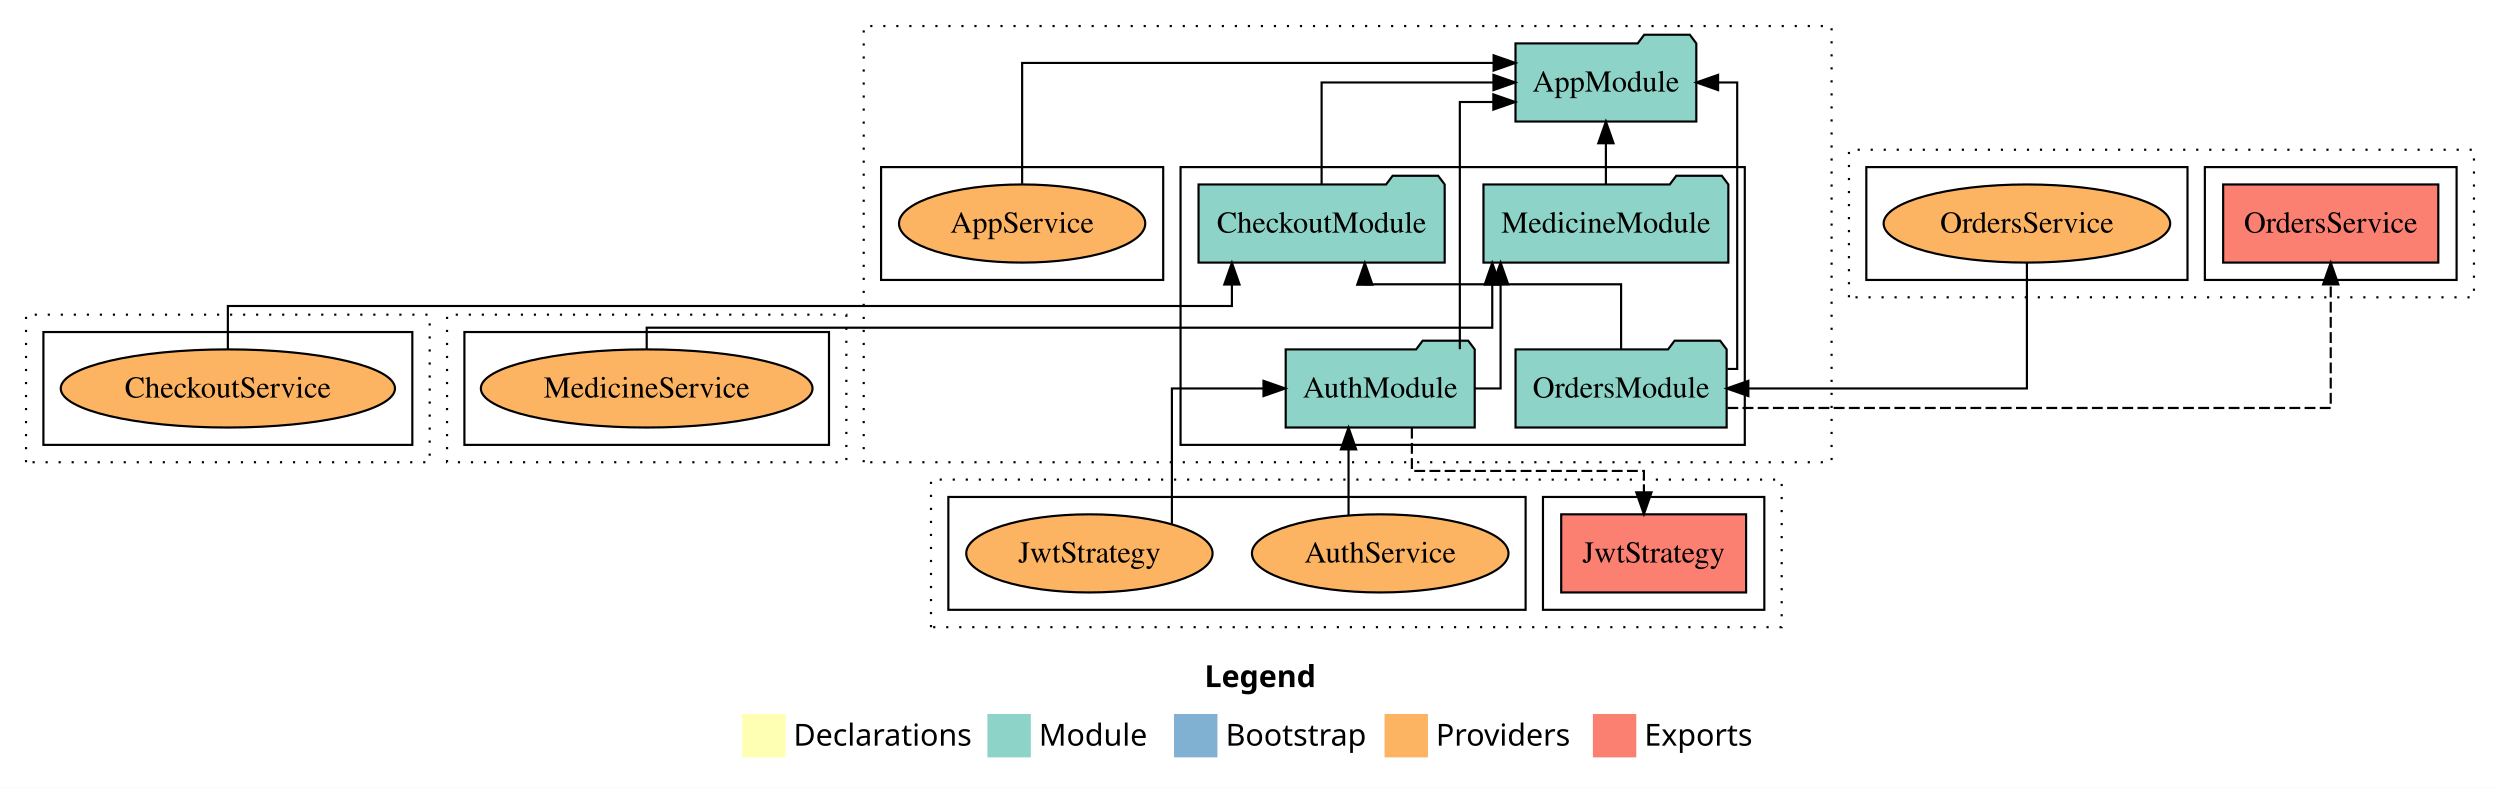
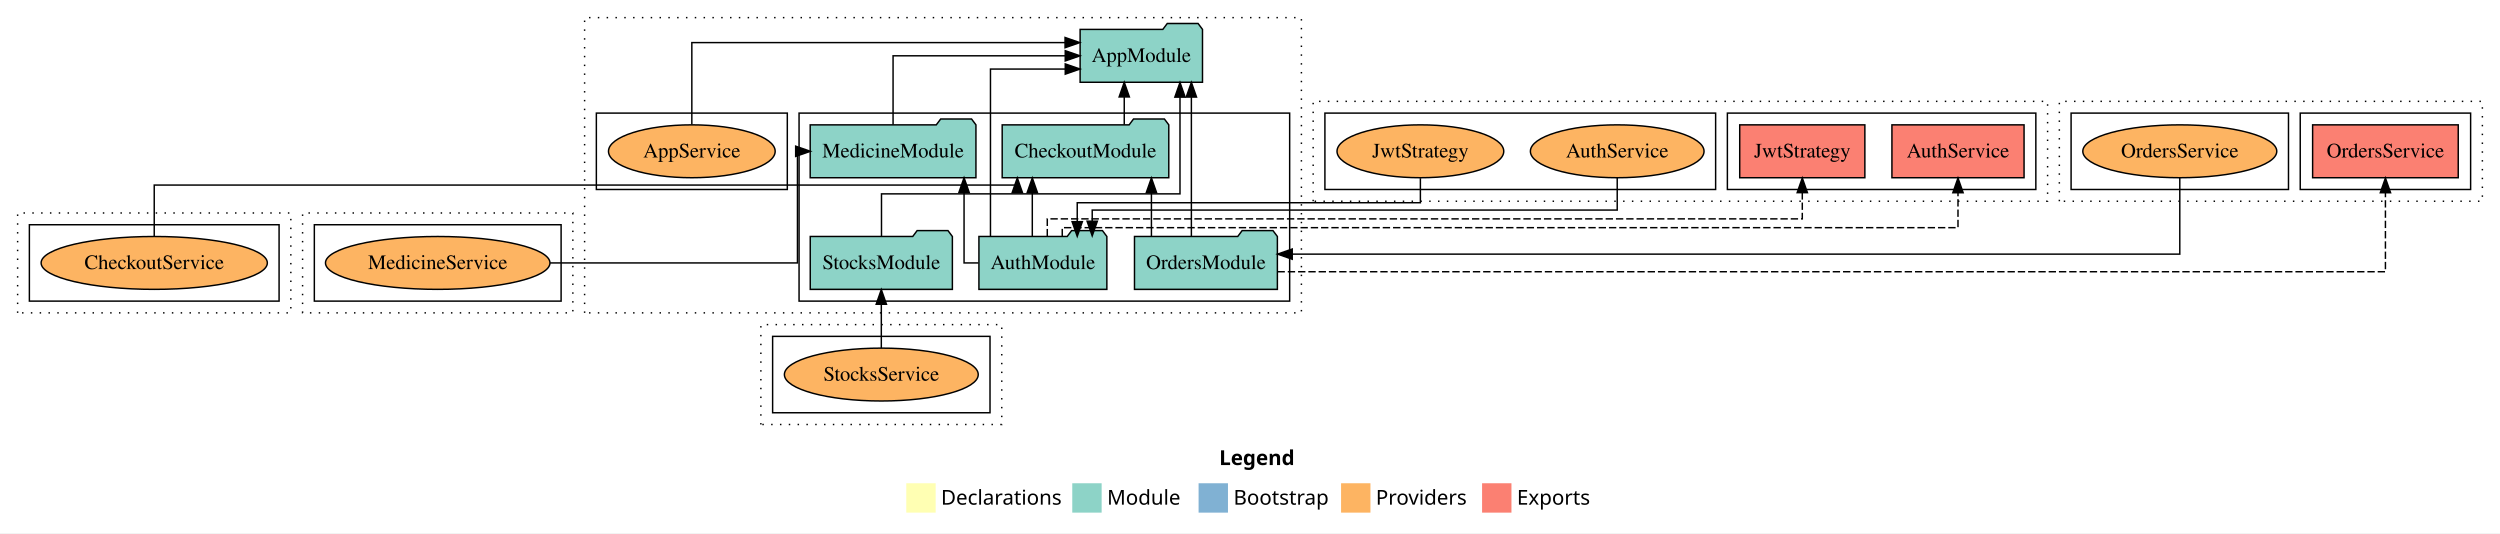
- <svg xmlns="http://www.w3.org/2000/svg" width="1152pt" height="363pt" viewBox="0.00 0.00 1152.00 363.00">
+ <svg xmlns="http://www.w3.org/2000/svg" width="1702pt" height="363pt" viewBox="0.00 0.00 1702.00 363.00">
  <g id="graph0" class="graph" transform="scale(1 1) rotate(0) translate(4 359)">
-     <polygon fill="white" stroke="transparent" points="-4,4 -4,-359 1148,-359 1148,4 -4,4" />
-     <text text-anchor="start" x="551.01" y="-42.4" font-family="Times-12" font-weight="bold" font-size="14.00">Legend</text>
-     <polygon fill="#ffffb3" stroke="transparent" points="338,-10 338,-30 358,-30 358,-10 338,-10" />
-     <text text-anchor="start" x="361.63" y="-15.4" font-family="Times-12" font-size="14.00">  Declarations</text>
-     <polygon fill="#8dd3c7" stroke="transparent" points="451,-10 451,-30 471,-30 471,-10 451,-10" />
-     <text text-anchor="start" x="474.73" y="-15.4" font-family="Times-12" font-size="14.00">  Module</text>
-     <polygon fill="#80b1d3" stroke="transparent" points="537,-10 537,-30 557,-30 557,-10 537,-10" />
-     <text text-anchor="start" x="560.78" y="-15.4" font-family="Times-12" font-size="14.00">  Bootstrap</text>
-     <polygon fill="#fdb462" stroke="transparent" points="634,-10 634,-30 654,-30 654,-10 634,-10" />
-     <text text-anchor="start" x="657.67" y="-15.4" font-family="Times-12" font-size="14.00">  Providers</text>
-     <polygon fill="#fb8072" stroke="transparent" points="730,-10 730,-30 750,-30 750,-10 730,-10" />
-     <text text-anchor="start" x="753.73" y="-15.4" font-family="Times-12" font-size="14.00">  Exports</text>
+     <polygon fill="white" stroke="transparent" points="-4,4 -4,-359 1698,-359 1698,4 -4,4" />
+     <text text-anchor="start" x="826.01" y="-42.4" font-family="Times-12" font-weight="bold" font-size="14.00">Legend</text>
+     <polygon fill="#ffffb3" stroke="transparent" points="613,-10 613,-30 633,-30 633,-10 613,-10" />
+     <text text-anchor="start" x="636.63" y="-15.4" font-family="Times-12" font-size="14.00">  Declarations</text>
+     <polygon fill="#8dd3c7" stroke="transparent" points="726,-10 726,-30 746,-30 746,-10 726,-10" />
+     <text text-anchor="start" x="749.73" y="-15.4" font-family="Times-12" font-size="14.00">  Module</text>
+     <polygon fill="#80b1d3" stroke="transparent" points="812,-10 812,-30 832,-30 832,-10 812,-10" />
+     <text text-anchor="start" x="835.78" y="-15.4" font-family="Times-12" font-size="14.00">  Bootstrap</text>
+     <polygon fill="#fdb462" stroke="transparent" points="909,-10 909,-30 929,-30 929,-10 909,-10" />
+     <text text-anchor="start" x="932.67" y="-15.4" font-family="Times-12" font-size="14.00">  Providers</text>
+     <polygon fill="#fb8072" stroke="transparent" points="1005,-10 1005,-30 1025,-30 1025,-10 1005,-10" />
+     <text text-anchor="start" x="1028.73" y="-15.4" font-family="Times-12" font-size="14.00">  Exports</text>
    <g id="clust1" class="cluster">
-       <polygon fill="none" stroke="black" stroke-dasharray="1,5" points="394,-146 394,-347 840,-347 840,-146 394,-146" />
+       <polygon fill="none" stroke="black" stroke-dasharray="1,5" points="394,-146 394,-347 882,-347 882,-146 394,-146" />
    </g>
    <g id="clust3" class="cluster">
-       <polygon fill="none" stroke="black" points="540,-154 540,-282 800,-282 800,-154 540,-154" />
+       <polygon fill="none" stroke="black" points="540,-154 540,-282 874,-282 874,-154 540,-154" />
    </g>
    <g id="clust6" class="cluster">
      <polygon fill="none" stroke="black" points="402,-230 402,-282 532,-282 532,-230 402,-230" />
    </g>
    <g id="clust7" class="cluster">
-       <polygon fill="none" stroke="black" stroke-dasharray="1,5" points="425,-70 425,-138 817,-138 817,-70 425,-70" />
+       <polygon fill="none" stroke="black" stroke-dasharray="1,5" points="890,-222 890,-290 1390,-290 1390,-222 890,-222" />
    </g>
    <g id="clust10" class="cluster">
-       <polygon fill="none" stroke="black" points="707,-78 707,-130 809,-130 809,-78 707,-78" />
+       <polygon fill="none" stroke="black" points="1172,-230 1172,-282 1382,-282 1382,-230 1172,-230" />
    </g>
    <g id="clust12" class="cluster">
-       <polygon fill="none" stroke="black" points="433,-78 433,-130 699,-130 699,-78 433,-78" />
+       <polygon fill="none" stroke="black" points="898,-230 898,-282 1164,-282 1164,-230 898,-230" />
    </g>
    <g id="clust13" class="cluster">
      <polygon fill="none" stroke="black" stroke-dasharray="1,5" points="8,-146 8,-214 194,-214 194,-146 8,-146" />
    </g>
    <g id="clust18" class="cluster">
      <polygon fill="none" stroke="black" points="16,-154 16,-206 186,-206 186,-154 16,-154" />
    </g>
    <g id="clust19" class="cluster">
      <polygon fill="none" stroke="black" stroke-dasharray="1,5" points="202,-146 202,-214 386,-214 386,-146 202,-146" />
    </g>
    <g id="clust24" class="cluster">
      <polygon fill="none" stroke="black" points="210,-154 210,-206 378,-206 378,-154 210,-154" />
    </g>
    <g id="clust25" class="cluster">
-       <polygon fill="none" stroke="black" stroke-dasharray="1,5" points="848,-222 848,-290 1136,-290 1136,-222 848,-222" />
+       <polygon fill="none" stroke="black" stroke-dasharray="1,5" points="1398,-222 1398,-290 1686,-290 1686,-222 1398,-222" />
    </g>
    <g id="clust28" class="cluster">
-       <polygon fill="none" stroke="black" points="1012,-230 1012,-282 1128,-282 1128,-230 1012,-230" />
+       <polygon fill="none" stroke="black" points="1562,-230 1562,-282 1678,-282 1678,-230 1562,-230" />
    </g>
    <g id="clust30" class="cluster">
-       <polygon fill="none" stroke="black" points="856,-230 856,-282 1004,-282 1004,-230 856,-230" />
+       <polygon fill="none" stroke="black" points="1406,-230 1406,-282 1554,-282 1554,-230 1406,-230" />
+     </g>
+     <g id="clust31" class="cluster">
+       <polygon fill="none" stroke="black" stroke-dasharray="1,5" points="514,-70 514,-138 678,-138 678,-70 514,-70" />
+     </g>
+     <g id="clust36" class="cluster">
+       <polygon fill="none" stroke="black" points="522,-78 522,-130 670,-130 670,-78 522,-78" />
    </g>
    <g id="node1" class="node">
-       <polygon fill="#8dd3c7" stroke="black" points="675.55,-198 672.55,-202 651.55,-202 648.55,-198 588.45,-198 588.45,-162 675.55,-162 675.55,-198" />
-       <text text-anchor="middle" x="632" y="-175.8" font-family="Times,serif" font-size="14.00">AuthModule</text>
+       <polygon fill="#8dd3c7" stroke="black" points="749.55,-198 746.55,-202 725.55,-202 722.55,-198 662.45,-198 662.45,-162 749.55,-162 749.55,-198" />
+       <text text-anchor="middle" x="706" y="-175.8" font-family="Times,serif" font-size="14.00">AuthModule</text>
+     </g>
+     <g id="node2" class="node">
+       <polygon fill="#8dd3c7" stroke="black" points="791.71,-274 788.71,-278 767.71,-278 764.71,-274 678.29,-274 678.29,-238 791.71,-238 791.71,-274" />
+       <text text-anchor="middle" x="735" y="-251.8" font-family="Times,serif" font-size="14.00">CheckoutModule</text>
+     </g>
+     <g id="edge11" class="edge">
+       <path fill="none" stroke="black" d="M698.79,-198.01C698.79,-198.01 698.79,-227.85 698.79,-227.85" />
+       <polygon fill="black" stroke="black" points="695.29,-227.85 698.79,-237.85 702.29,-227.85 695.29,-227.85" />
    </g>
    <g id="node3" class="node">
-       <polygon fill="#8dd3c7" stroke="black" points="792.42,-274 789.42,-278 768.42,-278 765.42,-274 679.58,-274 679.58,-238 792.42,-238 792.42,-274" />
-       <text text-anchor="middle" x="736" y="-251.8" font-family="Times,serif" font-size="14.00">MedicineModule</text>
+       <polygon fill="#8dd3c7" stroke="black" points="660.42,-274 657.42,-278 636.42,-278 633.42,-274 547.58,-274 547.58,-238 660.42,-238 660.42,-274" />
+       <text text-anchor="middle" x="604" y="-251.8" font-family="Times,serif" font-size="14.00">MedicineModule</text>
    </g>
-     <g id="edge11" class="edge">
-       <path fill="none" stroke="black" d="M675.7,-180C682.58,-180 687.47,-180 687.47,-180 687.47,-180 687.47,-227.99 687.47,-227.99" />
-       <polygon fill="black" stroke="black" points="683.97,-227.99 687.47,-237.99 690.97,-227.99 683.97,-227.99" />
+     <g id="edge14" class="edge">
+       <path fill="none" stroke="black" d="M662.17,-180C656.34,-180 652.33,-180 652.33,-180 652.33,-180 652.33,-227.99 652.33,-227.99" />
+       <polygon fill="black" stroke="black" points="648.83,-227.99 652.33,-237.99 655.83,-227.99 648.83,-227.99" />
+     </g>
+     <g id="node6" class="node">
+       <polygon fill="#8dd3c7" stroke="black" points="814.66,-339 811.66,-343 790.66,-343 787.66,-339 731.34,-339 731.34,-303 814.66,-303 814.66,-339" />
+       <text text-anchor="middle" x="773" y="-316.8" font-family="Times,serif" font-size="14.00">AppModule</text>
+     </g>
+     <g id="edge1" class="edge">
+       <path fill="none" stroke="black" d="M670.31,-198.08C670.31,-234.23 670.31,-312 670.31,-312 670.31,-312 721.23,-312 721.23,-312" />
+       <polygon fill="black" stroke="black" points="721.23,-315.5 731.23,-312 721.23,-308.5 721.23,-315.5" />
+     </g>
+     <g id="node8" class="node">
+       <polygon fill="#fb8072" stroke="black" points="1373.98,-274 1284.02,-274 1284.02,-238 1373.98,-238 1373.98,-274" />
+       <text text-anchor="middle" x="1329" y="-251.8" font-family="Times,serif" font-size="14.00">AuthService </text>
+     </g>
+     <g id="edge7" class="edge">
+       <path fill="none" stroke="black" stroke-dasharray="5,2" d="M719.18,-198.19C719.18,-201.54 719.18,-204 719.18,-204 719.18,-204 1329,-204 1329,-204 1329,-204 1329,-227.81 1329,-227.81" />
+       <polygon fill="black" stroke="black" points="1325.5,-227.81 1329,-237.81 1332.5,-227.81 1325.5,-227.81" />
+     </g>
+     <g id="node9" class="node">
+       <polygon fill="#fb8072" stroke="black" points="1265.6,-274 1180.4,-274 1180.4,-238 1265.6,-238 1265.6,-274" />
+       <text text-anchor="middle" x="1223" y="-251.8" font-family="Times,serif" font-size="14.00">JwtStrategy </text>
+     </g>
+     <g id="edge8" class="edge">
+       <path fill="none" stroke="black" stroke-dasharray="5,2" d="M708.99,-198.14C708.99,-204.46 708.99,-210 708.99,-210 708.99,-210 1223,-210 1223,-210 1223,-210 1223,-227.82 1223,-227.82" />
+       <polygon fill="black" stroke="black" points="1219.5,-227.82 1223,-237.82 1226.5,-227.82 1219.5,-227.82" />
+     </g>
+     <g id="edge2" class="edge">
+       <path fill="none" stroke="black" d="M761.39,-274.11C761.39,-274.11 761.39,-292.99 761.39,-292.99" />
+       <polygon fill="black" stroke="black" points="757.89,-292.99 761.39,-302.99 764.89,-292.99 757.89,-292.99" />
+     </g>
+     <g id="edge3" class="edge">
+       <path fill="none" stroke="black" d="M604,-274.11C604,-293.34 604,-321 604,-321 604,-321 721.22,-321 721.22,-321" />
+       <polygon fill="black" stroke="black" points="721.22,-324.5 731.22,-321 721.22,-317.5 721.22,-324.5" />
+     </g>
+     <g id="node4" class="node">
+       <polygon fill="#8dd3c7" stroke="black" points="865.64,-198 862.64,-202 841.64,-202 838.64,-198 768.36,-198 768.36,-162 865.64,-162 865.64,-198" />
+       <text text-anchor="middle" x="817" y="-175.8" font-family="Times,serif" font-size="14.00">OrdersModule</text>
+     </g>
+     <g id="edge12" class="edge">
+       <path fill="none" stroke="black" d="M779.89,-198.01C779.89,-198.01 779.89,-227.85 779.89,-227.85" />
+       <polygon fill="black" stroke="black" points="776.39,-227.85 779.89,-237.85 783.39,-227.85 776.39,-227.85" />
+     </g>
+     <g id="edge4" class="edge">
+       <path fill="none" stroke="black" d="M807.09,-198.14C807.09,-198.14 807.09,-292.93 807.09,-292.93" />
+       <polygon fill="black" stroke="black" points="803.59,-292.92 807.09,-302.93 810.59,-292.93 803.59,-292.92" />
+     </g>
+     <g id="node14" class="node">
+       <polygon fill="#fb8072" stroke="black" points="1669.57,-274 1570.43,-274 1570.43,-238 1669.57,-238 1669.57,-274" />
+       <text text-anchor="middle" x="1620" y="-251.8" font-family="Times,serif" font-size="14.00">OrdersService </text>
+     </g>
+     <g id="edge16" class="edge">
+       <path fill="none" stroke="black" stroke-dasharray="5,2" d="M865.72,-174C1039.7,-174 1620,-174 1620,-174 1620,-174 1620,-227.8 1620,-227.8" />
+       <polygon fill="black" stroke="black" points="1616.5,-227.8 1620,-237.8 1623.5,-227.8 1616.5,-227.8" />
    </g>
    <g id="node5" class="node">
-       <polygon fill="#8dd3c7" stroke="black" points="777.66,-339 774.66,-343 753.66,-343 750.66,-339 694.34,-339 694.34,-303 777.66,-303 777.66,-339" />
-       <text text-anchor="middle" x="736" y="-316.8" font-family="Times,serif" font-size="14.00">AppModule</text>
+       <polygon fill="#8dd3c7" stroke="black" points="644.38,-198 641.38,-202 620.38,-202 617.38,-198 547.62,-198 547.62,-162 644.38,-162 644.38,-198" />
+       <text text-anchor="middle" x="596" y="-175.8" font-family="Times,serif" font-size="14.00">StocksModule</text>
    </g>
-     <g id="edge1" class="edge">
-       <path fill="none" stroke="black" d="M668.69,-198.08C668.69,-234.23 668.69,-312 668.69,-312 668.69,-312 684.14,-312 684.14,-312" />
-       <polygon fill="black" stroke="black" points="684.14,-315.5 694.14,-312 684.14,-308.5 684.14,-315.5" />
+     <g id="edge5" class="edge">
+       <path fill="none" stroke="black" d="M596.12,-198.04C596.12,-211.29 596.12,-227 596.12,-227 596.12,-227 799.34,-227 799.34,-227 799.34,-227 799.34,-292.88 799.34,-292.88" />
+       <polygon fill="black" stroke="black" points="795.84,-292.88 799.34,-302.88 802.84,-292.88 795.84,-292.88" />
    </g>
    <g id="node7" class="node">
-       <polygon fill="#fb8072" stroke="black" points="800.6,-122 715.4,-122 715.4,-86 800.6,-86 800.6,-122" />
-       <text text-anchor="middle" x="758" y="-99.8" font-family="Times,serif" font-size="14.00">JwtStrategy </text>
-     </g>
-     <g id="edge6" class="edge">
-       <path fill="none" stroke="black" stroke-dasharray="5,2" d="M646.59,-161.89C646.59,-152.1 646.59,-142 646.59,-142 646.59,-142 753.51,-142 753.51,-142 753.51,-142 753.51,-132.11 753.51,-132.11" />
-       <polygon fill="black" stroke="black" points="757.01,-132.11 753.51,-122.11 750.01,-132.11 757.01,-132.11" />
-     </g>
-     <g id="node2" class="node">
-       <polygon fill="#8dd3c7" stroke="black" points="661.71,-274 658.71,-278 637.71,-278 634.71,-274 548.29,-274 548.29,-238 661.71,-238 661.71,-274" />
-       <text text-anchor="middle" x="605" y="-251.8" font-family="Times,serif" font-size="14.00">CheckoutModule</text>
-     </g>
-     <g id="edge2" class="edge">
-       <path fill="none" stroke="black" d="M605,-274.11C605,-293.34 605,-321 605,-321 605,-321 684.19,-321 684.19,-321" />
-       <polygon fill="black" stroke="black" points="684.19,-324.5 694.19,-321 684.19,-317.5 684.19,-324.5" />
-     </g>
-     <g id="edge3" class="edge">
-       <path fill="none" stroke="black" d="M736,-274.11C736,-274.11 736,-292.99 736,-292.99" />
-       <polygon fill="black" stroke="black" points="732.5,-292.99 736,-302.99 739.5,-292.99 732.5,-292.99" />
-     </g>
-     <g id="node4" class="node">
-       <polygon fill="#8dd3c7" stroke="black" points="791.64,-198 788.64,-202 767.64,-202 764.64,-198 694.36,-198 694.36,-162 791.64,-162 791.64,-198" />
-       <text text-anchor="middle" x="743" y="-175.8" font-family="Times,serif" font-size="14.00">OrdersModule</text>
-     </g>
-     <g id="edge9" class="edge">
-       <path fill="none" stroke="black" d="M743,-198.15C743,-211.74 743,-228 743,-228 743,-228 624.91,-228 624.91,-228 624.91,-228 624.91,-228.98 624.91,-228.98" />
-       <polygon fill="black" stroke="black" points="621.41,-227.79 624.91,-237.79 628.41,-227.79 621.41,-227.79" />
-     </g>
-     <g id="edge4" class="edge">
-       <path fill="none" stroke="black" d="M791.94,-189C794.78,-189 796.5,-189 796.5,-189 796.5,-189 796.5,-321 796.5,-321 796.5,-321 787.69,-321 787.69,-321" />
-       <polygon fill="black" stroke="black" points="787.69,-317.5 777.69,-321 787.69,-324.5 787.69,-317.5" />
-     </g>
-     <g id="node12" class="node">
-       <polygon fill="#fb8072" stroke="black" points="1119.57,-274 1020.43,-274 1020.43,-238 1119.57,-238 1119.57,-274" />
-       <text text-anchor="middle" x="1070" y="-251.8" font-family="Times,serif" font-size="14.00">OrdersService </text>
-     </g>
-     <g id="edge13" class="edge">
-       <path fill="none" stroke="black" stroke-dasharray="5,2" d="M791.96,-171C883.18,-171 1070,-171 1070,-171 1070,-171 1070,-227.97 1070,-227.97" />
-       <polygon fill="black" stroke="black" points="1066.5,-227.97 1070,-237.97 1073.5,-227.97 1066.5,-227.97" />
-     </g>
-     <g id="node6" class="node">
      <ellipse fill="#fdb462" stroke="black" cx="467" cy="-256" rx="56.74" ry="18" />
      <text text-anchor="middle" x="467" y="-251.8" font-family="Times,serif" font-size="14.00">AppService</text>
    </g>
-     <g id="edge5" class="edge">
-       <path fill="none" stroke="black" d="M467,-274.29C467,-296.21 467,-330 467,-330 467,-330 684.26,-330 684.26,-330" />
-       <polygon fill="black" stroke="black" points="684.26,-333.5 694.26,-330 684.26,-326.5 684.26,-333.5" />
-     </g>
-     <g id="node8" class="node">
-       <ellipse fill="#fdb462" stroke="black" cx="632" cy="-104" rx="59.11" ry="18" />
-       <text text-anchor="middle" x="632" y="-99.8" font-family="Times,serif" font-size="14.00">AuthService</text>
-     </g>
-     <g id="edge7" class="edge">
-       <path fill="none" stroke="black" d="M617.41,-121.63C617.41,-121.63 617.41,-151.94 617.41,-151.94" />
-       <polygon fill="black" stroke="black" points="613.91,-151.94 617.41,-161.94 620.91,-151.94 613.91,-151.94" />
-     </g>
-     <g id="node9" class="node">
-       <ellipse fill="#fdb462" stroke="black" cx="498" cy="-104" rx="56.76" ry="18" />
-       <text text-anchor="middle" x="498" y="-99.8" font-family="Times,serif" font-size="14.00">JwtStrategy</text>
-     </g>
-     <g id="edge8" class="edge">
-       <path fill="none" stroke="black" d="M536.01,-117.59C536.01,-139.45 536.01,-180 536.01,-180 536.01,-180 578.22,-180 578.22,-180" />
-       <polygon fill="black" stroke="black" points="578.22,-183.5 588.22,-180 578.22,-176.5 578.22,-183.5" />
+     <g id="edge6" class="edge">
+       <path fill="none" stroke="black" d="M467,-274.29C467,-296.21 467,-330 467,-330 467,-330 721.09,-330 721.09,-330" />
+       <polygon fill="black" stroke="black" points="721.09,-333.5 731.09,-330 721.09,-326.5 721.09,-333.5" />
    </g>
    <g id="node10" class="node">
+       <ellipse fill="#fdb462" stroke="black" cx="1097" cy="-256" rx="59.11" ry="18" />
+       <text text-anchor="middle" x="1097" y="-251.8" font-family="Times,serif" font-size="14.00">AuthService</text>
+     </g>
+     <g id="edge9" class="edge">
+       <path fill="none" stroke="black" d="M1097,-237.87C1097,-227.29 1097,-216 1097,-216 1097,-216 739.58,-216 739.58,-216 739.58,-216 739.58,-208.42 739.58,-208.42" />
+       <polygon fill="black" stroke="black" points="743.08,-208.42 739.58,-198.42 736.08,-208.42 743.08,-208.42" />
+     </g>
+     <g id="node11" class="node">
+       <ellipse fill="#fdb462" stroke="black" cx="963" cy="-256" rx="56.76" ry="18" />
+       <text text-anchor="middle" x="963" y="-251.8" font-family="Times,serif" font-size="14.00">JwtStrategy</text>
+     </g>
+     <g id="edge10" class="edge">
+       <path fill="none" stroke="black" d="M963,-237.68C963,-229.21 963,-221 963,-221 963,-221 729.38,-221 729.38,-221 729.38,-221 729.38,-208.1 729.38,-208.1" />
+       <polygon fill="black" stroke="black" points="732.88,-208.1 729.38,-198.1 725.88,-208.1 732.88,-208.1" />
+     </g>
+     <g id="node12" class="node">
      <ellipse fill="#fdb462" stroke="black" cx="101" cy="-180" rx="77.01" ry="18" />
      <text text-anchor="middle" x="101" y="-175.8" font-family="Times,serif" font-size="14.00">CheckoutService</text>
    </g>
-     <g id="edge10" class="edge">
-       <path fill="none" stroke="black" d="M101,-198.11C101,-207.9 101,-218 101,-218 101,-218 563.66,-218 563.66,-218 563.66,-218 563.66,-227.89 563.66,-227.89" />
-       <polygon fill="black" stroke="black" points="560.16,-227.89 563.66,-237.89 567.16,-227.89 560.16,-227.89" />
+     <g id="edge13" class="edge">
+       <path fill="none" stroke="black" d="M101,-198.24C101,-213.57 101,-233 101,-233 101,-233 688.59,-233 688.59,-233 688.59,-233 688.59,-233.49 688.59,-233.49" />
+       <polygon fill="black" stroke="black" points="685.09,-227.88 688.59,-237.88 692.09,-227.88 685.09,-227.88" />
    </g>
-     <g id="node11" class="node">
+     <g id="node13" class="node">
      <ellipse fill="#fdb462" stroke="black" cx="294" cy="-180" rx="76.42" ry="18" />
      <text text-anchor="middle" x="294" y="-175.8" font-family="Times,serif" font-size="14.00">MedicineService</text>
    </g>
-     <g id="edge12" class="edge">
-       <path fill="none" stroke="black" d="M294,-198.21C294,-203.55 294,-208 294,-208 294,-208 683.63,-208 683.63,-208 683.63,-208 683.63,-227.85 683.63,-227.85" />
-       <polygon fill="black" stroke="black" points="680.13,-227.85 683.63,-237.85 687.13,-227.85 680.13,-227.85" />
+     <g id="edge15" class="edge">
+       <path fill="none" stroke="black" d="M370.48,-180C442.34,-180 538.91,-180 538.91,-180 538.91,-180 538.91,-256 538.91,-256 538.91,-256 539.79,-256 539.79,-256" />
+       <polygon fill="black" stroke="black" points="537.69,-259.5 547.69,-256 537.69,-252.5 537.69,-259.5" />
    </g>
-     <g id="node13" class="node">
-       <ellipse fill="#fdb462" stroke="black" cx="930" cy="-256" rx="66.03" ry="18" />
-       <text text-anchor="middle" x="930" y="-251.8" font-family="Times,serif" font-size="14.00">OrdersService</text>
+     <g id="node15" class="node">
+       <ellipse fill="#fdb462" stroke="black" cx="1480" cy="-256" rx="66.03" ry="18" />
+       <text text-anchor="middle" x="1480" y="-251.8" font-family="Times,serif" font-size="14.00">OrdersService</text>
    </g>
-     <g id="edge14" class="edge">
-       <path fill="none" stroke="black" d="M930,-237.99C930,-215.51 930,-180 930,-180 930,-180 801.64,-180 801.64,-180" />
-       <polygon fill="black" stroke="black" points="801.64,-176.5 791.64,-180 801.64,-183.5 801.64,-176.5" />
+     <g id="edge17" class="edge">
+       <path fill="none" stroke="black" d="M1480,-237.97C1480,-217.23 1480,-186 1480,-186 1480,-186 875.75,-186 875.75,-186" />
+       <polygon fill="black" stroke="black" points="875.75,-182.5 865.75,-186 875.75,-189.5 875.75,-182.5" />
+     </g>
+     <g id="node16" class="node">
+       <ellipse fill="#fdb462" stroke="black" cx="596" cy="-104" rx="65.99" ry="18" />
+       <text text-anchor="middle" x="596" y="-99.8" font-family="Times,serif" font-size="14.00">StocksService</text>
+     </g>
+     <g id="edge18" class="edge">
+       <path fill="none" stroke="black" d="M596,-122.01C596,-122.01 596,-151.85 596,-151.85" />
+       <polygon fill="black" stroke="black" points="592.5,-151.85 596,-161.85 599.5,-151.85 592.5,-151.85" />
    </g>
  </g>
</svg>
